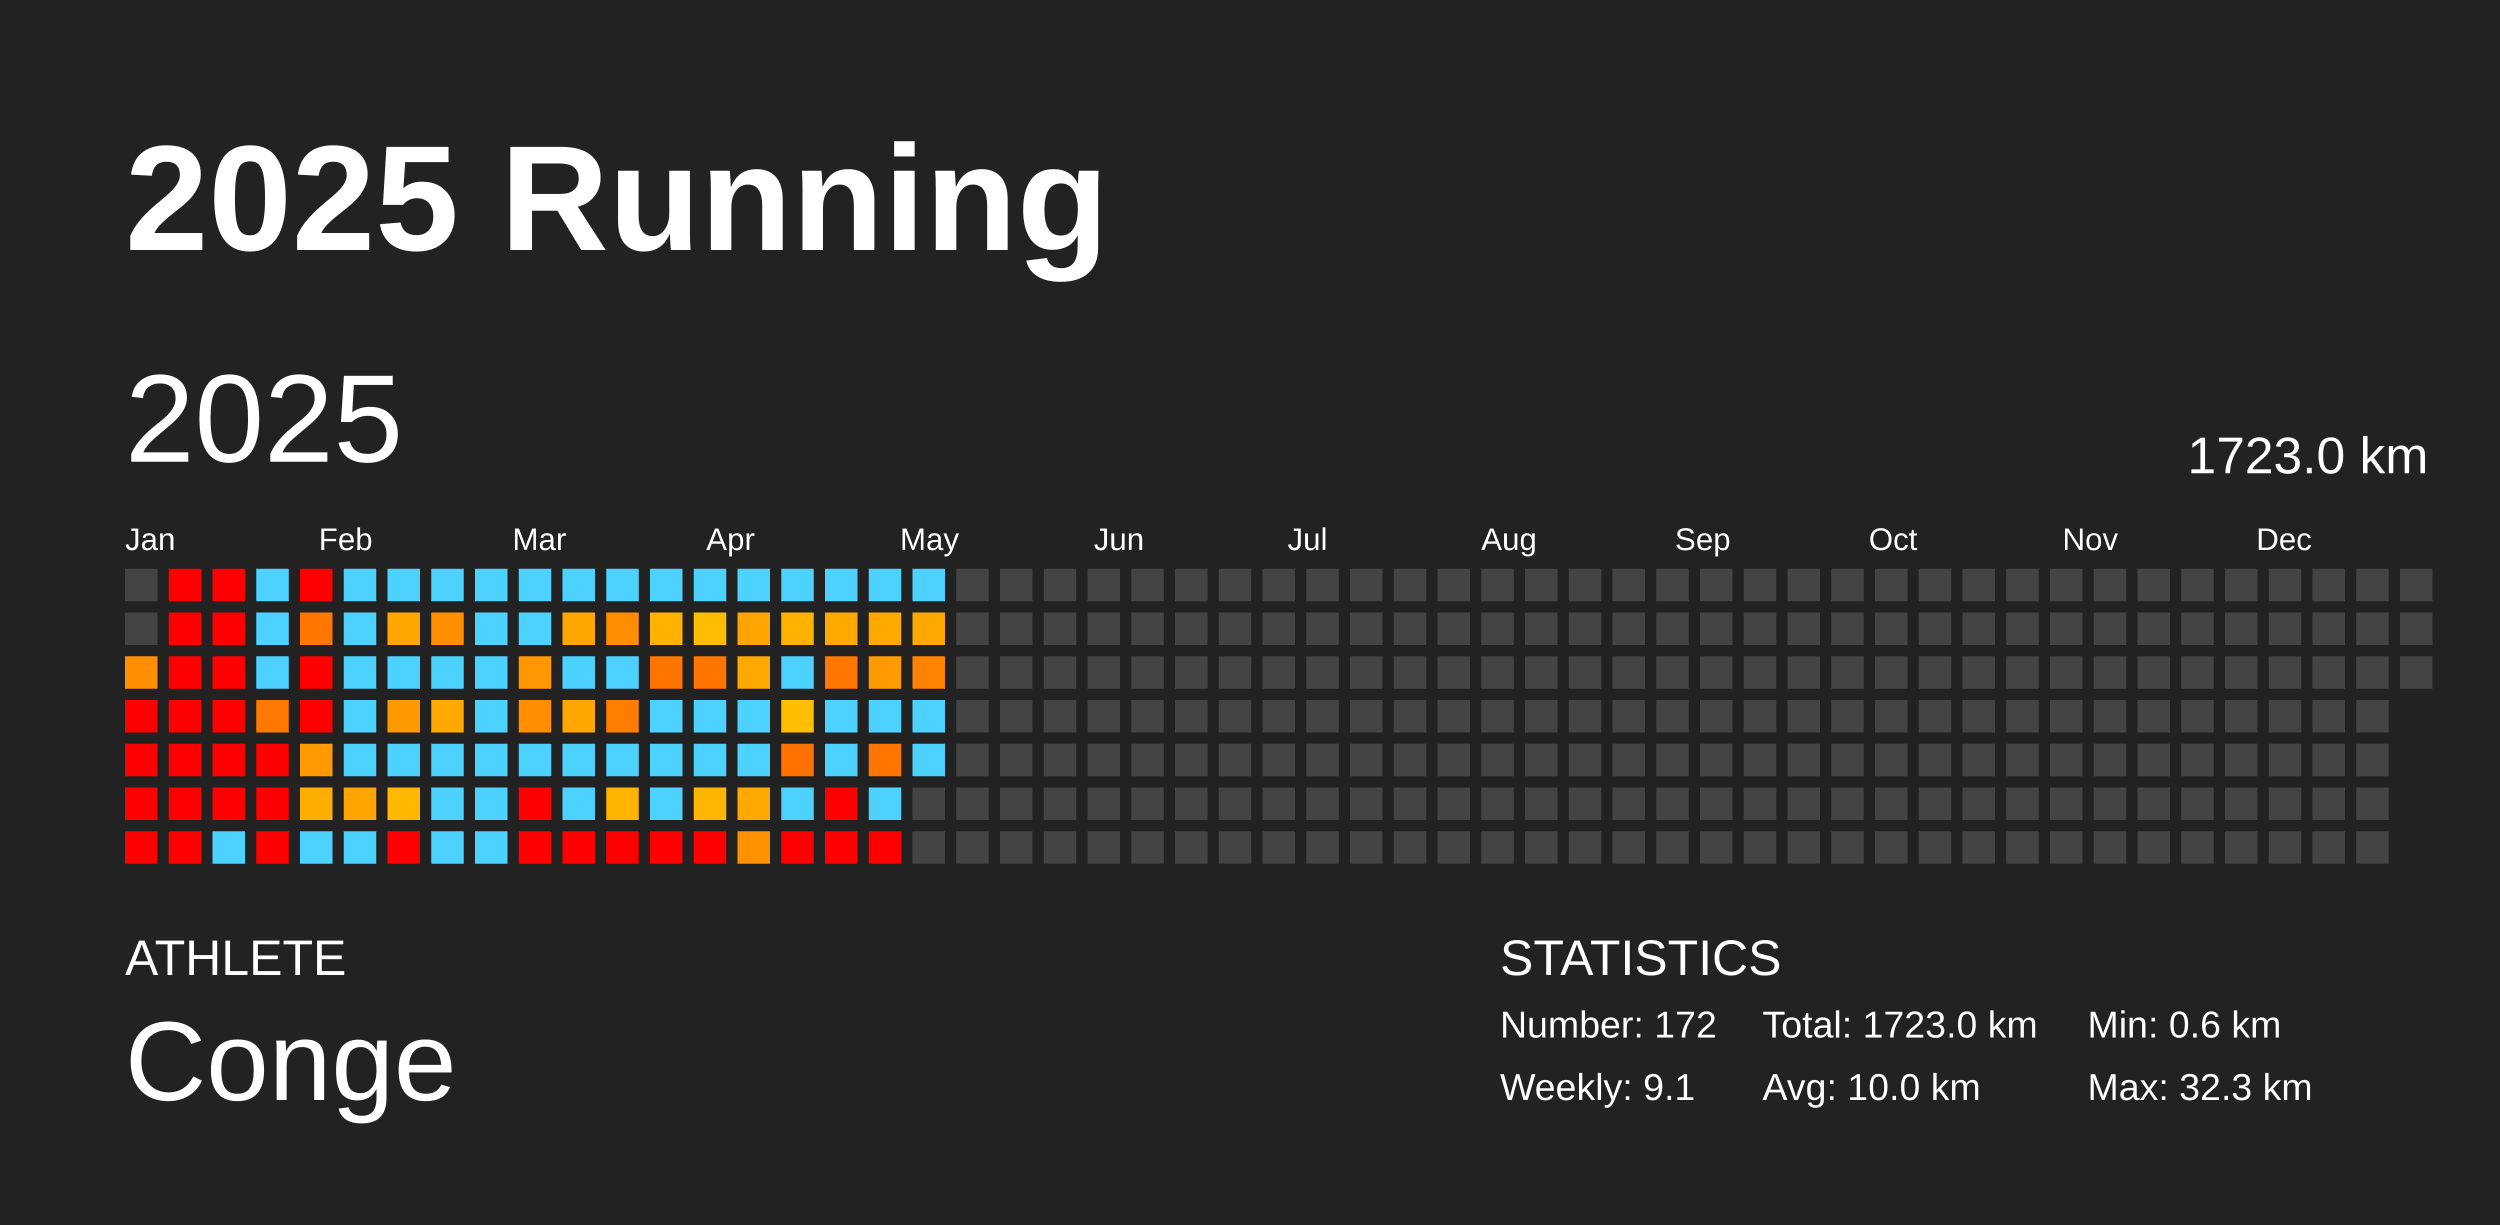
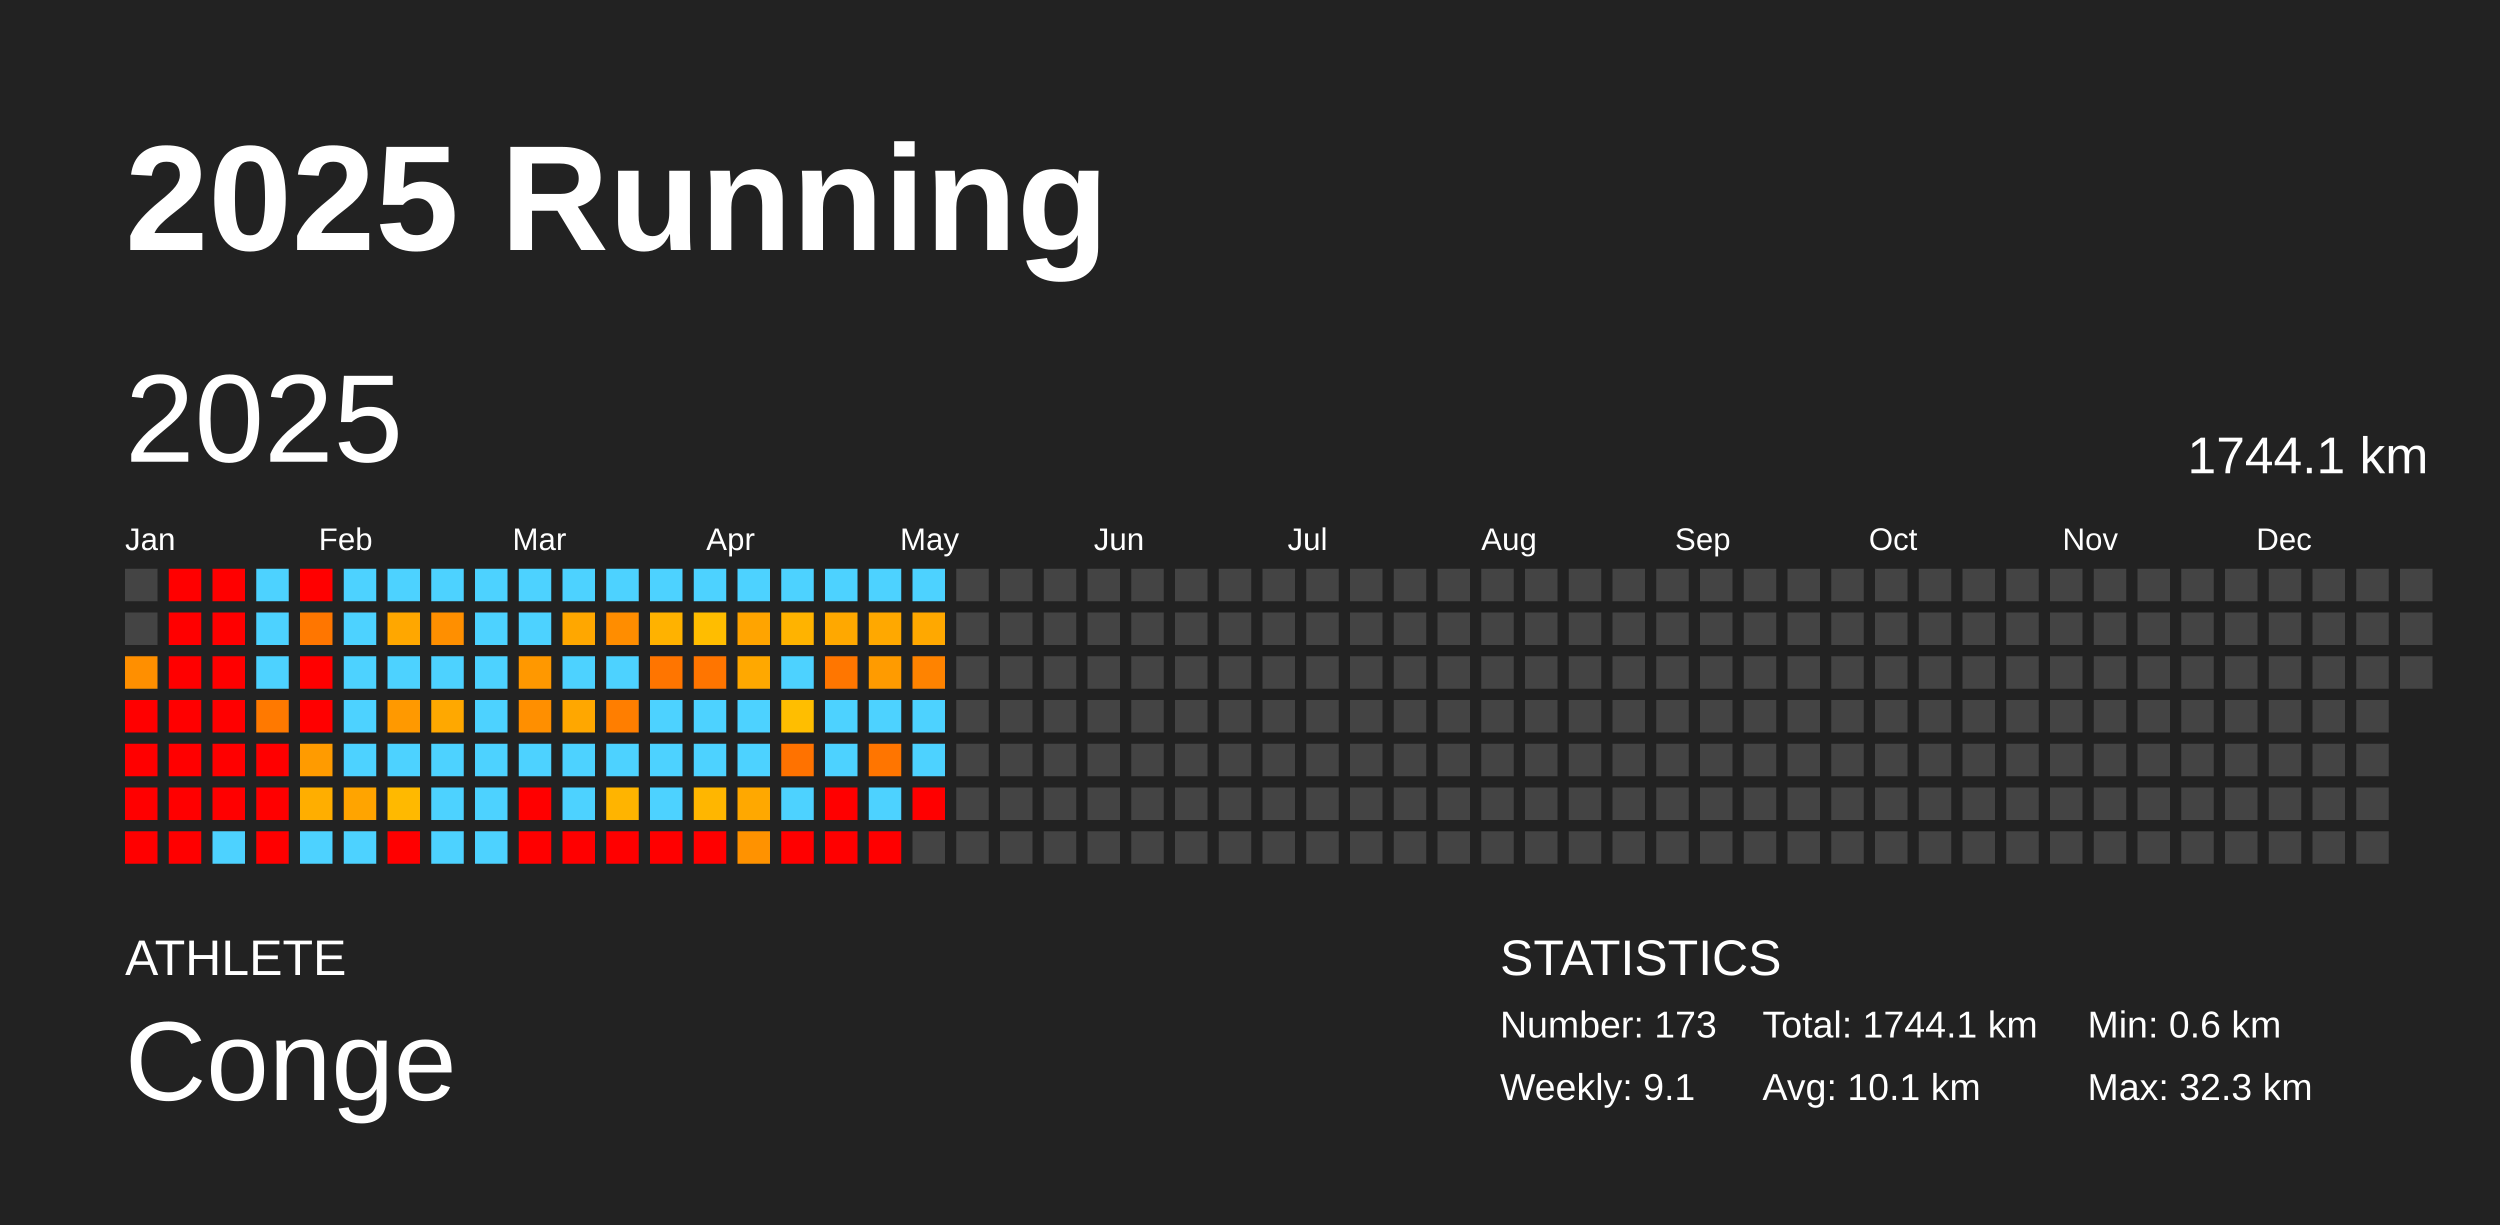
<svg xmlns="http://www.w3.org/2000/svg" baseProfile="full" height="98mm" version="1.1" viewBox="0,0,200,98" width="200mm">
  <defs />
  <rect fill="#222222" height="98" width="200" x="0" y="0" />
  <text fill="#FFFFFF" style="font-size:12px; font-family:Arial; font-weight:bold;" x="10" y="20">2025 Running</text>
  <text fill="#FFFFFF" style="font-size:4px; font-family:Arial" x="10" y="78">ATHLETE</text>
  <text fill="#FFFFFF" style="font-size:9px; font-family:Arial" x="10" y="88">Conge</text>
  <text fill="#FFFFFF" style="font-size:4px; font-family:Arial" x="120" y="78">STATISTICS</text>
-   <text fill="#FFFFFF" style="font-size:3px; font-family:Arial" x="120" y="83">Number: 172</text>
+   <text fill="#FFFFFF" style="font-size:3px; font-family:Arial" x="120" y="83">Number: 173</text>
  <text fill="#FFFFFF" style="font-size:3px; font-family:Arial" x="120" y="88">Weekly: 9.1</text>
-   <text fill="#FFFFFF" style="font-size:3px; font-family:Arial" x="141" y="83">Total: 1723.0 km</text>
-   <text fill="#FFFFFF" style="font-size:3px; font-family:Arial" x="141" y="88">Avg: 10.0 km</text>
+   <text fill="#FFFFFF" style="font-size:3px; font-family:Arial" x="141" y="83">Total: 1744.1 km</text>
+   <text fill="#FFFFFF" style="font-size:3px; font-family:Arial" x="141" y="88">Avg: 10.1 km</text>
  <text fill="#FFFFFF" style="font-size:3px; font-family:Arial" x="167" y="83">Min: 0.6 km</text>
  <text fill="#FFFFFF" style="font-size:3px; font-family:Arial" x="167" y="88">Max: 32.3 km</text>
  <text dominant-baseline="hanging" fill="#FFFFFF" style="font-size:10.0px; font-family:Arial;" x="10" y="30">2025</text>
-   <text dominant-baseline="hanging" fill="#FFFFFF" style="font-size:4.125px; font-family:Arial;" x="175" y="35">1723.0 km</text>
+   <text dominant-baseline="hanging" fill="#FFFFFF" style="font-size:4.125px; font-family:Arial;" x="175" y="35">1744.1 km</text>
  <text fill="#FFFFFF" style="font-size:2.5px; font-family:Arial" x="10.0" y="44">Jan</text>
  <text fill="#FFFFFF" style="font-size:2.5px; font-family:Arial" x="25.5" y="44">Feb</text>
  <text fill="#FFFFFF" style="font-size:2.5px; font-family:Arial" x="41.0" y="44">Mar</text>
  <text fill="#FFFFFF" style="font-size:2.5px; font-family:Arial" x="56.5" y="44">Apr</text>
  <text fill="#FFFFFF" style="font-size:2.5px; font-family:Arial" x="72.0" y="44">May</text>
  <text fill="#FFFFFF" style="font-size:2.5px; font-family:Arial" x="87.5" y="44">Jun</text>
  <text fill="#FFFFFF" style="font-size:2.5px; font-family:Arial" x="103.0" y="44">Jul</text>
  <text fill="#FFFFFF" style="font-size:2.5px; font-family:Arial" x="118.5" y="44">Aug</text>
  <text fill="#FFFFFF" style="font-size:2.5px; font-family:Arial" x="134.0" y="44">Sep</text>
  <text fill="#FFFFFF" style="font-size:2.5px; font-family:Arial" x="149.5" y="44">Oct</text>
  <text fill="#FFFFFF" style="font-size:2.5px; font-family:Arial" x="165.0" y="44">Nov</text>
  <text fill="#FFFFFF" style="font-size:2.5px; font-family:Arial" x="180.5" y="44">Dec</text>
  <rect fill="#444444" height="2.6" width="2.6" x="10.0" y="45.5" />
  <rect fill="#444444" height="2.6" width="2.6" x="10.0" y="49.0" />
  <rect fill="#ff8f00" height="2.6" width="2.6" x="10.0" y="52.5" />
  <rect fill="red" height="2.6" width="2.6" x="10.0" y="56.0" />
  <rect fill="red" height="2.6" width="2.6" x="10.0" y="59.5" />
  <rect fill="red" height="2.6" width="2.6" x="10.0" y="63.0" />
  <rect fill="red" height="2.6" width="2.6" x="10.0" y="66.5" />
  <rect fill="red" height="2.6" width="2.6" x="13.5" y="45.5" />
  <rect fill="red" height="2.6" width="2.6" x="13.5" y="49.0" />
  <rect fill="red" height="2.6" width="2.6" x="13.5" y="52.5" />
  <rect fill="red" height="2.6" width="2.6" x="13.5" y="56.0" />
  <rect fill="red" height="2.6" width="2.6" x="13.5" y="59.5" />
  <rect fill="red" height="2.6" width="2.6" x="13.5" y="63.0" />
  <rect fill="red" height="2.6" width="2.6" x="13.5" y="66.5" />
  <rect fill="red" height="2.6" width="2.6" x="17.0" y="45.5" />
  <rect fill="red" height="2.6" width="2.6" x="17.0" y="49.0" />
  <rect fill="red" height="2.6" width="2.6" x="17.0" y="52.5" />
  <rect fill="red" height="2.6" width="2.6" x="17.0" y="56.0" />
  <rect fill="red" height="2.6" width="2.6" x="17.0" y="59.5" />
  <rect fill="red" height="2.6" width="2.6" x="17.0" y="63.0" />
  <rect fill="#4dd2ff" height="2.6" width="2.6" x="17.0" y="66.5" />
  <rect fill="#4dd2ff" height="2.6" width="2.6" x="20.5" y="45.5" />
  <rect fill="#4dd2ff" height="2.6" width="2.6" x="20.5" y="49.0" />
  <rect fill="#4dd2ff" height="2.6" width="2.6" x="20.5" y="52.5" />
  <rect fill="#ff7900" height="2.6" width="2.6" x="20.5" y="56.0" />
  <rect fill="red" height="2.6" width="2.6" x="20.5" y="59.5" />
  <rect fill="red" height="2.6" width="2.6" x="20.5" y="63.0" />
  <rect fill="red" height="2.6" width="2.6" x="20.5" y="66.5" />
  <rect fill="red" height="2.6" width="2.6" x="24.0" y="45.5" />
  <rect fill="#ff7600" height="2.6" width="2.6" x="24.0" y="49.0" />
  <rect fill="red" height="2.6" width="2.6" x="24.0" y="52.5" />
  <rect fill="red" height="2.6" width="2.6" x="24.0" y="56.0" />
  <rect fill="#ff9b00" height="2.6" width="2.6" x="24.0" y="59.5" />
  <rect fill="#ffae00" height="2.6" width="2.6" x="24.0" y="63.0" />
  <rect fill="#4dd2ff" height="2.6" width="2.6" x="24.0" y="66.5" />
  <rect fill="#4dd2ff" height="2.6" width="2.6" x="27.5" y="45.5" />
  <rect fill="#4dd2ff" height="2.6" width="2.6" x="27.5" y="49.0" />
  <rect fill="#4dd2ff" height="2.6" width="2.6" x="27.5" y="52.5" />
  <rect fill="#4dd2ff" height="2.6" width="2.6" x="27.5" y="56.0" />
  <rect fill="#4dd2ff" height="2.6" width="2.6" x="27.5" y="59.5" />
  <rect fill="#ffa400" height="2.6" width="2.6" x="27.5" y="63.0" />
  <rect fill="#4dd2ff" height="2.6" width="2.6" x="27.5" y="66.5" />
  <rect fill="#4dd2ff" height="2.6" width="2.6" x="31.0" y="45.5" />
  <rect fill="#ffa700" height="2.6" width="2.6" x="31.0" y="49.0" />
  <rect fill="#4dd2ff" height="2.6" width="2.6" x="31.0" y="52.5" />
  <rect fill="#ff9900" height="2.6" width="2.6" x="31.0" y="56.0" />
  <rect fill="#4dd2ff" height="2.6" width="2.6" x="31.0" y="59.5" />
  <rect fill="#ffb900" height="2.6" width="2.6" x="31.0" y="63.0" />
  <rect fill="red" height="2.6" width="2.6" x="31.0" y="66.5" />
  <rect fill="#4dd2ff" height="2.6" width="2.6" x="34.5" y="45.5" />
  <rect fill="#ff8f00" height="2.6" width="2.6" x="34.5" y="49.0" />
  <rect fill="#4dd2ff" height="2.6" width="2.6" x="34.5" y="52.5" />
  <rect fill="#ffa800" height="2.6" width="2.6" x="34.5" y="56.0" />
  <rect fill="#4dd2ff" height="2.6" width="2.6" x="34.5" y="59.5" />
  <rect fill="#4dd2ff" height="2.6" width="2.6" x="34.5" y="63.0" />
  <rect fill="#4dd2ff" height="2.6" width="2.6" x="34.5" y="66.5" />
  <rect fill="#4dd2ff" height="2.6" width="2.6" x="38.0" y="45.5" />
  <rect fill="#4dd2ff" height="2.6" width="2.6" x="38.0" y="49.0" />
  <rect fill="#4dd2ff" height="2.6" width="2.6" x="38.0" y="52.5" />
  <rect fill="#4dd2ff" height="2.6" width="2.6" x="38.0" y="56.0" />
  <rect fill="#4dd2ff" height="2.6" width="2.6" x="38.0" y="59.5" />
  <rect fill="#4dd2ff" height="2.6" width="2.6" x="38.0" y="63.0" />
  <rect fill="#4dd2ff" height="2.6" width="2.6" x="38.0" y="66.5" />
  <rect fill="#4dd2ff" height="2.6" width="2.6" x="41.5" y="45.5" />
  <rect fill="#4dd2ff" height="2.6" width="2.6" x="41.5" y="49.0" />
  <rect fill="#ff9800" height="2.6" width="2.6" x="41.5" y="52.5" />
  <rect fill="#ff8f00" height="2.6" width="2.6" x="41.5" y="56.0" />
  <rect fill="#4dd2ff" height="2.6" width="2.6" x="41.5" y="59.5" />
  <rect fill="red" height="2.6" width="2.6" x="41.5" y="63.0" />
  <rect fill="red" height="2.6" width="2.6" x="41.5" y="66.5" />
  <rect fill="#4dd2ff" height="2.6" width="2.6" x="45.0" y="45.5" />
  <rect fill="#ffa700" height="2.6" width="2.6" x="45.0" y="49.0" />
  <rect fill="#4dd2ff" height="2.6" width="2.6" x="45.0" y="52.5" />
  <rect fill="#ffa700" height="2.6" width="2.6" x="45.0" y="56.0" />
  <rect fill="#4dd2ff" height="2.6" width="2.6" x="45.0" y="59.5" />
  <rect fill="#4dd2ff" height="2.6" width="2.6" x="45.0" y="63.0" />
  <rect fill="red" height="2.6" width="2.6" x="45.0" y="66.5" />
  <rect fill="#4dd2ff" height="2.6" width="2.6" x="48.5" y="45.5" />
  <rect fill="#ff8d00" height="2.6" width="2.6" x="48.5" y="49.0" />
  <rect fill="#4dd2ff" height="2.6" width="2.6" x="48.5" y="52.5" />
  <rect fill="#ff7e00" height="2.6" width="2.6" x="48.5" y="56.0" />
  <rect fill="#4dd2ff" height="2.6" width="2.6" x="48.5" y="59.5" />
  <rect fill="#ffb400" height="2.6" width="2.6" x="48.5" y="63.0" />
  <rect fill="red" height="2.6" width="2.6" x="48.5" y="66.5" />
  <rect fill="#4dd2ff" height="2.6" width="2.6" x="52.0" y="45.5" />
  <rect fill="#ffb200" height="2.6" width="2.6" x="52.0" y="49.0" />
  <rect fill="#ff7500" height="2.6" width="2.6" x="52.0" y="52.5" />
  <rect fill="#4dd2ff" height="2.6" width="2.6" x="52.0" y="56.0" />
  <rect fill="#4dd2ff" height="2.6" width="2.6" x="52.0" y="59.5" />
  <rect fill="#4dd2ff" height="2.6" width="2.6" x="52.0" y="63.0" />
  <rect fill="red" height="2.6" width="2.6" x="52.0" y="66.5" />
  <rect fill="#4dd2ff" height="2.6" width="2.6" x="55.5" y="45.5" />
  <rect fill="#ffbd00" height="2.6" width="2.6" x="55.5" y="49.0" />
  <rect fill="#ff7500" height="2.6" width="2.6" x="55.5" y="52.5" />
  <rect fill="#4dd2ff" height="2.6" width="2.6" x="55.5" y="56.0" />
  <rect fill="#4dd2ff" height="2.6" width="2.6" x="55.5" y="59.5" />
  <rect fill="#ffb600" height="2.6" width="2.6" x="55.5" y="63.0" />
  <rect fill="red" height="2.6" width="2.6" x="55.5" y="66.5" />
  <rect fill="#4dd2ff" height="2.6" width="2.6" x="59.0" y="45.5" />
  <rect fill="#ffa400" height="2.6" width="2.6" x="59.0" y="49.0" />
  <rect fill="#ffa800" height="2.6" width="2.6" x="59.0" y="52.5" />
  <rect fill="#4dd2ff" height="2.6" width="2.6" x="59.0" y="56.0" />
  <rect fill="#4dd2ff" height="2.6" width="2.6" x="59.0" y="59.5" />
  <rect fill="#ffa800" height="2.6" width="2.6" x="59.0" y="63.0" />
  <rect fill="#ff9200" height="2.6" width="2.6" x="59.0" y="66.5" />
  <rect fill="#4dd2ff" height="2.6" width="2.6" x="62.5" y="45.5" />
  <rect fill="#ffb300" height="2.6" width="2.6" x="62.5" y="49.0" />
  <rect fill="#4dd2ff" height="2.6" width="2.6" x="62.5" y="52.5" />
  <rect fill="#ffbe00" height="2.6" width="2.6" x="62.5" y="56.0" />
  <rect fill="#ff7200" height="2.6" width="2.6" x="62.5" y="59.5" />
  <rect fill="#4dd2ff" height="2.6" width="2.6" x="62.5" y="63.0" />
  <rect fill="red" height="2.6" width="2.6" x="62.5" y="66.5" />
  <rect fill="#4dd2ff" height="2.6" width="2.6" x="66.0" y="45.5" />
  <rect fill="#ffa800" height="2.6" width="2.6" x="66.0" y="49.0" />
  <rect fill="#ff7600" height="2.6" width="2.6" x="66.0" y="52.5" />
  <rect fill="#4dd2ff" height="2.6" width="2.6" x="66.0" y="56.0" />
  <rect fill="#4dd2ff" height="2.6" width="2.6" x="66.0" y="59.5" />
  <rect fill="red" height="2.6" width="2.6" x="66.0" y="63.0" />
  <rect fill="red" height="2.6" width="2.6" x="66.0" y="66.5" />
  <rect fill="#4dd2ff" height="2.6" width="2.6" x="69.5" y="45.5" />
  <rect fill="#ffa800" height="2.6" width="2.6" x="69.5" y="49.0" />
  <rect fill="#ff9b00" height="2.6" width="2.6" x="69.5" y="52.5" />
  <rect fill="#4dd2ff" height="2.6" width="2.6" x="69.5" y="56.0" />
  <rect fill="#ff7500" height="2.6" width="2.6" x="69.5" y="59.5" />
  <rect fill="#4dd2ff" height="2.6" width="2.6" x="69.5" y="63.0" />
  <rect fill="red" height="2.6" width="2.6" x="69.5" y="66.5" />
  <rect fill="#4dd2ff" height="2.6" width="2.6" x="73.0" y="45.5" />
  <rect fill="#ffa800" height="2.6" width="2.6" x="73.0" y="49.0" />
  <rect fill="#ff8300" height="2.6" width="2.6" x="73.0" y="52.5" />
  <rect fill="#4dd2ff" height="2.6" width="2.6" x="73.0" y="56.0" />
  <rect fill="#4dd2ff" height="2.6" width="2.6" x="73.0" y="59.5" />
-   <rect fill="#444444" height="2.6" width="2.6" x="73.0" y="63.0" />
+   <rect fill="red" height="2.6" width="2.6" x="73.0" y="63.0" />
  <rect fill="#444444" height="2.6" width="2.6" x="73.0" y="66.5" />
  <rect fill="#444444" height="2.6" width="2.6" x="76.5" y="45.5" />
  <rect fill="#444444" height="2.6" width="2.6" x="76.5" y="49.0" />
  <rect fill="#444444" height="2.6" width="2.6" x="76.5" y="52.5" />
  <rect fill="#444444" height="2.6" width="2.6" x="76.5" y="56.0" />
  <rect fill="#444444" height="2.6" width="2.6" x="76.5" y="59.5" />
  <rect fill="#444444" height="2.6" width="2.6" x="76.5" y="63.0" />
  <rect fill="#444444" height="2.6" width="2.6" x="76.5" y="66.5" />
  <rect fill="#444444" height="2.6" width="2.6" x="80.0" y="45.5" />
  <rect fill="#444444" height="2.6" width="2.6" x="80.0" y="49.0" />
  <rect fill="#444444" height="2.6" width="2.6" x="80.0" y="52.5" />
  <rect fill="#444444" height="2.6" width="2.6" x="80.0" y="56.0" />
  <rect fill="#444444" height="2.6" width="2.6" x="80.0" y="59.5" />
  <rect fill="#444444" height="2.6" width="2.6" x="80.0" y="63.0" />
  <rect fill="#444444" height="2.6" width="2.6" x="80.0" y="66.5" />
  <rect fill="#444444" height="2.6" width="2.6" x="83.5" y="45.5" />
  <rect fill="#444444" height="2.6" width="2.6" x="83.5" y="49.0" />
  <rect fill="#444444" height="2.6" width="2.6" x="83.5" y="52.5" />
  <rect fill="#444444" height="2.6" width="2.6" x="83.5" y="56.0" />
  <rect fill="#444444" height="2.6" width="2.6" x="83.5" y="59.5" />
  <rect fill="#444444" height="2.6" width="2.6" x="83.5" y="63.0" />
  <rect fill="#444444" height="2.6" width="2.6" x="83.5" y="66.5" />
  <rect fill="#444444" height="2.6" width="2.6" x="87.0" y="45.5" />
  <rect fill="#444444" height="2.6" width="2.6" x="87.0" y="49.0" />
  <rect fill="#444444" height="2.6" width="2.6" x="87.0" y="52.5" />
  <rect fill="#444444" height="2.6" width="2.6" x="87.0" y="56.0" />
  <rect fill="#444444" height="2.6" width="2.6" x="87.0" y="59.5" />
  <rect fill="#444444" height="2.6" width="2.6" x="87.0" y="63.0" />
  <rect fill="#444444" height="2.6" width="2.6" x="87.0" y="66.5" />
  <rect fill="#444444" height="2.6" width="2.6" x="90.5" y="45.5" />
  <rect fill="#444444" height="2.6" width="2.6" x="90.5" y="49.0" />
  <rect fill="#444444" height="2.6" width="2.6" x="90.5" y="52.5" />
  <rect fill="#444444" height="2.6" width="2.6" x="90.5" y="56.0" />
  <rect fill="#444444" height="2.6" width="2.6" x="90.5" y="59.5" />
  <rect fill="#444444" height="2.6" width="2.6" x="90.5" y="63.0" />
  <rect fill="#444444" height="2.6" width="2.6" x="90.5" y="66.5" />
  <rect fill="#444444" height="2.6" width="2.6" x="94.0" y="45.5" />
  <rect fill="#444444" height="2.6" width="2.6" x="94.0" y="49.0" />
  <rect fill="#444444" height="2.6" width="2.6" x="94.0" y="52.5" />
  <rect fill="#444444" height="2.6" width="2.6" x="94.0" y="56.0" />
  <rect fill="#444444" height="2.6" width="2.6" x="94.0" y="59.5" />
  <rect fill="#444444" height="2.6" width="2.6" x="94.0" y="63.0" />
  <rect fill="#444444" height="2.6" width="2.6" x="94.0" y="66.5" />
  <rect fill="#444444" height="2.6" width="2.6" x="97.5" y="45.5" />
  <rect fill="#444444" height="2.6" width="2.6" x="97.5" y="49.0" />
  <rect fill="#444444" height="2.6" width="2.6" x="97.5" y="52.5" />
  <rect fill="#444444" height="2.6" width="2.6" x="97.5" y="56.0" />
  <rect fill="#444444" height="2.6" width="2.6" x="97.5" y="59.5" />
  <rect fill="#444444" height="2.6" width="2.6" x="97.5" y="63.0" />
  <rect fill="#444444" height="2.6" width="2.6" x="97.5" y="66.5" />
  <rect fill="#444444" height="2.6" width="2.6" x="101.0" y="45.5" />
  <rect fill="#444444" height="2.6" width="2.6" x="101.0" y="49.0" />
  <rect fill="#444444" height="2.6" width="2.6" x="101.0" y="52.5" />
  <rect fill="#444444" height="2.6" width="2.6" x="101.0" y="56.0" />
  <rect fill="#444444" height="2.6" width="2.6" x="101.0" y="59.5" />
  <rect fill="#444444" height="2.6" width="2.6" x="101.0" y="63.0" />
  <rect fill="#444444" height="2.6" width="2.6" x="101.0" y="66.5" />
  <rect fill="#444444" height="2.6" width="2.6" x="104.5" y="45.5" />
  <rect fill="#444444" height="2.6" width="2.6" x="104.5" y="49.0" />
  <rect fill="#444444" height="2.6" width="2.6" x="104.5" y="52.5" />
  <rect fill="#444444" height="2.6" width="2.6" x="104.5" y="56.0" />
  <rect fill="#444444" height="2.6" width="2.6" x="104.5" y="59.5" />
  <rect fill="#444444" height="2.6" width="2.6" x="104.5" y="63.0" />
  <rect fill="#444444" height="2.6" width="2.6" x="104.5" y="66.5" />
  <rect fill="#444444" height="2.6" width="2.6" x="108.0" y="45.5" />
  <rect fill="#444444" height="2.6" width="2.6" x="108.0" y="49.0" />
  <rect fill="#444444" height="2.6" width="2.6" x="108.0" y="52.5" />
  <rect fill="#444444" height="2.6" width="2.6" x="108.0" y="56.0" />
  <rect fill="#444444" height="2.6" width="2.6" x="108.0" y="59.5" />
  <rect fill="#444444" height="2.6" width="2.6" x="108.0" y="63.0" />
  <rect fill="#444444" height="2.6" width="2.6" x="108.0" y="66.5" />
  <rect fill="#444444" height="2.6" width="2.6" x="111.5" y="45.5" />
  <rect fill="#444444" height="2.6" width="2.6" x="111.5" y="49.0" />
  <rect fill="#444444" height="2.6" width="2.6" x="111.5" y="52.5" />
  <rect fill="#444444" height="2.6" width="2.6" x="111.5" y="56.0" />
  <rect fill="#444444" height="2.6" width="2.6" x="111.5" y="59.5" />
  <rect fill="#444444" height="2.6" width="2.6" x="111.5" y="63.0" />
  <rect fill="#444444" height="2.6" width="2.6" x="111.5" y="66.5" />
  <rect fill="#444444" height="2.6" width="2.6" x="115.0" y="45.5" />
  <rect fill="#444444" height="2.6" width="2.6" x="115.0" y="49.0" />
  <rect fill="#444444" height="2.6" width="2.6" x="115.0" y="52.5" />
  <rect fill="#444444" height="2.6" width="2.6" x="115.0" y="56.0" />
  <rect fill="#444444" height="2.6" width="2.6" x="115.0" y="59.5" />
  <rect fill="#444444" height="2.6" width="2.6" x="115.0" y="63.0" />
  <rect fill="#444444" height="2.6" width="2.6" x="115.0" y="66.5" />
  <rect fill="#444444" height="2.6" width="2.6" x="118.5" y="45.5" />
  <rect fill="#444444" height="2.6" width="2.6" x="118.5" y="49.0" />
  <rect fill="#444444" height="2.6" width="2.6" x="118.5" y="52.5" />
  <rect fill="#444444" height="2.6" width="2.6" x="118.5" y="56.0" />
  <rect fill="#444444" height="2.6" width="2.6" x="118.5" y="59.5" />
  <rect fill="#444444" height="2.6" width="2.6" x="118.5" y="63.0" />
  <rect fill="#444444" height="2.6" width="2.6" x="118.5" y="66.5" />
  <rect fill="#444444" height="2.6" width="2.6" x="122.0" y="45.5" />
  <rect fill="#444444" height="2.6" width="2.6" x="122.0" y="49.0" />
  <rect fill="#444444" height="2.6" width="2.6" x="122.0" y="52.5" />
  <rect fill="#444444" height="2.6" width="2.6" x="122.0" y="56.0" />
  <rect fill="#444444" height="2.6" width="2.6" x="122.0" y="59.5" />
  <rect fill="#444444" height="2.6" width="2.6" x="122.0" y="63.0" />
  <rect fill="#444444" height="2.6" width="2.6" x="122.0" y="66.5" />
  <rect fill="#444444" height="2.6" width="2.6" x="125.5" y="45.5" />
  <rect fill="#444444" height="2.6" width="2.6" x="125.5" y="49.0" />
  <rect fill="#444444" height="2.6" width="2.6" x="125.5" y="52.5" />
  <rect fill="#444444" height="2.6" width="2.6" x="125.5" y="56.0" />
  <rect fill="#444444" height="2.6" width="2.6" x="125.5" y="59.5" />
  <rect fill="#444444" height="2.6" width="2.6" x="125.5" y="63.0" />
  <rect fill="#444444" height="2.6" width="2.6" x="125.5" y="66.5" />
  <rect fill="#444444" height="2.6" width="2.6" x="129.0" y="45.5" />
  <rect fill="#444444" height="2.6" width="2.6" x="129.0" y="49.0" />
  <rect fill="#444444" height="2.6" width="2.6" x="129.0" y="52.5" />
  <rect fill="#444444" height="2.6" width="2.6" x="129.0" y="56.0" />
  <rect fill="#444444" height="2.6" width="2.6" x="129.0" y="59.5" />
  <rect fill="#444444" height="2.6" width="2.6" x="129.0" y="63.0" />
  <rect fill="#444444" height="2.6" width="2.6" x="129.0" y="66.5" />
  <rect fill="#444444" height="2.6" width="2.6" x="132.5" y="45.5" />
  <rect fill="#444444" height="2.6" width="2.6" x="132.5" y="49.0" />
  <rect fill="#444444" height="2.6" width="2.6" x="132.5" y="52.5" />
  <rect fill="#444444" height="2.6" width="2.6" x="132.5" y="56.0" />
  <rect fill="#444444" height="2.6" width="2.6" x="132.5" y="59.5" />
  <rect fill="#444444" height="2.6" width="2.6" x="132.5" y="63.0" />
  <rect fill="#444444" height="2.6" width="2.6" x="132.5" y="66.5" />
  <rect fill="#444444" height="2.6" width="2.6" x="136.0" y="45.5" />
  <rect fill="#444444" height="2.6" width="2.6" x="136.0" y="49.0" />
  <rect fill="#444444" height="2.6" width="2.6" x="136.0" y="52.5" />
  <rect fill="#444444" height="2.6" width="2.6" x="136.0" y="56.0" />
  <rect fill="#444444" height="2.6" width="2.6" x="136.0" y="59.5" />
  <rect fill="#444444" height="2.6" width="2.6" x="136.0" y="63.0" />
  <rect fill="#444444" height="2.6" width="2.6" x="136.0" y="66.5" />
  <rect fill="#444444" height="2.6" width="2.6" x="139.5" y="45.5" />
  <rect fill="#444444" height="2.6" width="2.6" x="139.5" y="49.0" />
  <rect fill="#444444" height="2.6" width="2.6" x="139.5" y="52.5" />
  <rect fill="#444444" height="2.6" width="2.6" x="139.5" y="56.0" />
  <rect fill="#444444" height="2.6" width="2.6" x="139.5" y="59.5" />
  <rect fill="#444444" height="2.6" width="2.6" x="139.5" y="63.0" />
  <rect fill="#444444" height="2.6" width="2.6" x="139.5" y="66.5" />
  <rect fill="#444444" height="2.6" width="2.6" x="143.0" y="45.5" />
  <rect fill="#444444" height="2.6" width="2.6" x="143.0" y="49.0" />
  <rect fill="#444444" height="2.6" width="2.6" x="143.0" y="52.5" />
  <rect fill="#444444" height="2.6" width="2.6" x="143.0" y="56.0" />
  <rect fill="#444444" height="2.6" width="2.6" x="143.0" y="59.5" />
  <rect fill="#444444" height="2.6" width="2.6" x="143.0" y="63.0" />
  <rect fill="#444444" height="2.6" width="2.6" x="143.0" y="66.5" />
  <rect fill="#444444" height="2.6" width="2.6" x="146.5" y="45.5" />
  <rect fill="#444444" height="2.6" width="2.6" x="146.5" y="49.0" />
  <rect fill="#444444" height="2.6" width="2.6" x="146.5" y="52.5" />
  <rect fill="#444444" height="2.6" width="2.6" x="146.5" y="56.0" />
  <rect fill="#444444" height="2.6" width="2.6" x="146.5" y="59.5" />
  <rect fill="#444444" height="2.6" width="2.6" x="146.5" y="63.0" />
  <rect fill="#444444" height="2.6" width="2.6" x="146.5" y="66.5" />
  <rect fill="#444444" height="2.6" width="2.6" x="150.0" y="45.5" />
  <rect fill="#444444" height="2.6" width="2.6" x="150.0" y="49.0" />
  <rect fill="#444444" height="2.6" width="2.6" x="150.0" y="52.5" />
  <rect fill="#444444" height="2.6" width="2.6" x="150.0" y="56.0" />
  <rect fill="#444444" height="2.6" width="2.6" x="150.0" y="59.5" />
  <rect fill="#444444" height="2.6" width="2.6" x="150.0" y="63.0" />
  <rect fill="#444444" height="2.6" width="2.6" x="150.0" y="66.5" />
  <rect fill="#444444" height="2.6" width="2.6" x="153.5" y="45.5" />
  <rect fill="#444444" height="2.6" width="2.6" x="153.5" y="49.0" />
  <rect fill="#444444" height="2.6" width="2.6" x="153.5" y="52.5" />
  <rect fill="#444444" height="2.6" width="2.6" x="153.5" y="56.0" />
  <rect fill="#444444" height="2.6" width="2.6" x="153.5" y="59.5" />
  <rect fill="#444444" height="2.6" width="2.6" x="153.5" y="63.0" />
  <rect fill="#444444" height="2.6" width="2.6" x="153.5" y="66.5" />
  <rect fill="#444444" height="2.6" width="2.6" x="157.0" y="45.5" />
  <rect fill="#444444" height="2.6" width="2.6" x="157.0" y="49.0" />
  <rect fill="#444444" height="2.6" width="2.6" x="157.0" y="52.5" />
  <rect fill="#444444" height="2.6" width="2.6" x="157.0" y="56.0" />
  <rect fill="#444444" height="2.6" width="2.6" x="157.0" y="59.5" />
  <rect fill="#444444" height="2.6" width="2.6" x="157.0" y="63.0" />
  <rect fill="#444444" height="2.6" width="2.6" x="157.0" y="66.5" />
  <rect fill="#444444" height="2.6" width="2.6" x="160.5" y="45.5" />
  <rect fill="#444444" height="2.6" width="2.6" x="160.5" y="49.0" />
  <rect fill="#444444" height="2.6" width="2.6" x="160.5" y="52.5" />
  <rect fill="#444444" height="2.6" width="2.6" x="160.5" y="56.0" />
  <rect fill="#444444" height="2.6" width="2.6" x="160.5" y="59.5" />
  <rect fill="#444444" height="2.6" width="2.6" x="160.5" y="63.0" />
  <rect fill="#444444" height="2.6" width="2.6" x="160.5" y="66.5" />
  <rect fill="#444444" height="2.6" width="2.6" x="164.0" y="45.5" />
  <rect fill="#444444" height="2.6" width="2.6" x="164.0" y="49.0" />
  <rect fill="#444444" height="2.6" width="2.6" x="164.0" y="52.5" />
  <rect fill="#444444" height="2.6" width="2.6" x="164.0" y="56.0" />
  <rect fill="#444444" height="2.6" width="2.6" x="164.0" y="59.5" />
  <rect fill="#444444" height="2.6" width="2.6" x="164.0" y="63.0" />
  <rect fill="#444444" height="2.6" width="2.6" x="164.0" y="66.5" />
  <rect fill="#444444" height="2.6" width="2.6" x="167.5" y="45.5" />
  <rect fill="#444444" height="2.6" width="2.6" x="167.5" y="49.0" />
  <rect fill="#444444" height="2.6" width="2.6" x="167.5" y="52.5" />
  <rect fill="#444444" height="2.6" width="2.6" x="167.5" y="56.0" />
  <rect fill="#444444" height="2.6" width="2.6" x="167.5" y="59.5" />
  <rect fill="#444444" height="2.6" width="2.6" x="167.5" y="63.0" />
  <rect fill="#444444" height="2.6" width="2.6" x="167.5" y="66.5" />
  <rect fill="#444444" height="2.6" width="2.6" x="171.0" y="45.5" />
  <rect fill="#444444" height="2.6" width="2.6" x="171.0" y="49.0" />
  <rect fill="#444444" height="2.6" width="2.6" x="171.0" y="52.5" />
  <rect fill="#444444" height="2.6" width="2.6" x="171.0" y="56.0" />
  <rect fill="#444444" height="2.6" width="2.6" x="171.0" y="59.5" />
  <rect fill="#444444" height="2.6" width="2.6" x="171.0" y="63.0" />
  <rect fill="#444444" height="2.6" width="2.6" x="171.0" y="66.5" />
  <rect fill="#444444" height="2.6" width="2.6" x="174.5" y="45.5" />
  <rect fill="#444444" height="2.6" width="2.6" x="174.5" y="49.0" />
  <rect fill="#444444" height="2.6" width="2.6" x="174.5" y="52.5" />
  <rect fill="#444444" height="2.6" width="2.6" x="174.5" y="56.0" />
  <rect fill="#444444" height="2.6" width="2.6" x="174.5" y="59.5" />
  <rect fill="#444444" height="2.6" width="2.6" x="174.5" y="63.0" />
  <rect fill="#444444" height="2.6" width="2.6" x="174.5" y="66.5" />
  <rect fill="#444444" height="2.6" width="2.6" x="178.0" y="45.5" />
  <rect fill="#444444" height="2.6" width="2.6" x="178.0" y="49.0" />
  <rect fill="#444444" height="2.6" width="2.6" x="178.0" y="52.5" />
  <rect fill="#444444" height="2.6" width="2.6" x="178.0" y="56.0" />
  <rect fill="#444444" height="2.6" width="2.6" x="178.0" y="59.5" />
  <rect fill="#444444" height="2.6" width="2.6" x="178.0" y="63.0" />
  <rect fill="#444444" height="2.6" width="2.6" x="178.0" y="66.5" />
  <rect fill="#444444" height="2.6" width="2.6" x="181.5" y="45.5" />
  <rect fill="#444444" height="2.6" width="2.6" x="181.5" y="49.0" />
  <rect fill="#444444" height="2.6" width="2.6" x="181.5" y="52.5" />
  <rect fill="#444444" height="2.6" width="2.6" x="181.5" y="56.0" />
  <rect fill="#444444" height="2.6" width="2.6" x="181.5" y="59.5" />
  <rect fill="#444444" height="2.6" width="2.6" x="181.5" y="63.0" />
  <rect fill="#444444" height="2.6" width="2.6" x="181.5" y="66.5" />
  <rect fill="#444444" height="2.6" width="2.6" x="185.0" y="45.5" />
  <rect fill="#444444" height="2.6" width="2.6" x="185.0" y="49.0" />
  <rect fill="#444444" height="2.6" width="2.6" x="185.0" y="52.5" />
  <rect fill="#444444" height="2.6" width="2.6" x="185.0" y="56.0" />
  <rect fill="#444444" height="2.6" width="2.6" x="185.0" y="59.5" />
  <rect fill="#444444" height="2.6" width="2.6" x="185.0" y="63.0" />
  <rect fill="#444444" height="2.6" width="2.6" x="185.0" y="66.5" />
  <rect fill="#444444" height="2.6" width="2.6" x="188.5" y="45.5" />
  <rect fill="#444444" height="2.6" width="2.6" x="188.5" y="49.0" />
  <rect fill="#444444" height="2.6" width="2.6" x="188.5" y="52.5" />
  <rect fill="#444444" height="2.6" width="2.6" x="188.5" y="56.0" />
  <rect fill="#444444" height="2.6" width="2.6" x="188.5" y="59.5" />
  <rect fill="#444444" height="2.6" width="2.6" x="188.5" y="63.0" />
  <rect fill="#444444" height="2.6" width="2.6" x="188.5" y="66.5" />
  <rect fill="#444444" height="2.6" width="2.6" x="192.0" y="45.5" />
  <rect fill="#444444" height="2.6" width="2.6" x="192.0" y="49.0" />
  <rect fill="#444444" height="2.6" width="2.6" x="192.0" y="52.5" />
</svg>
